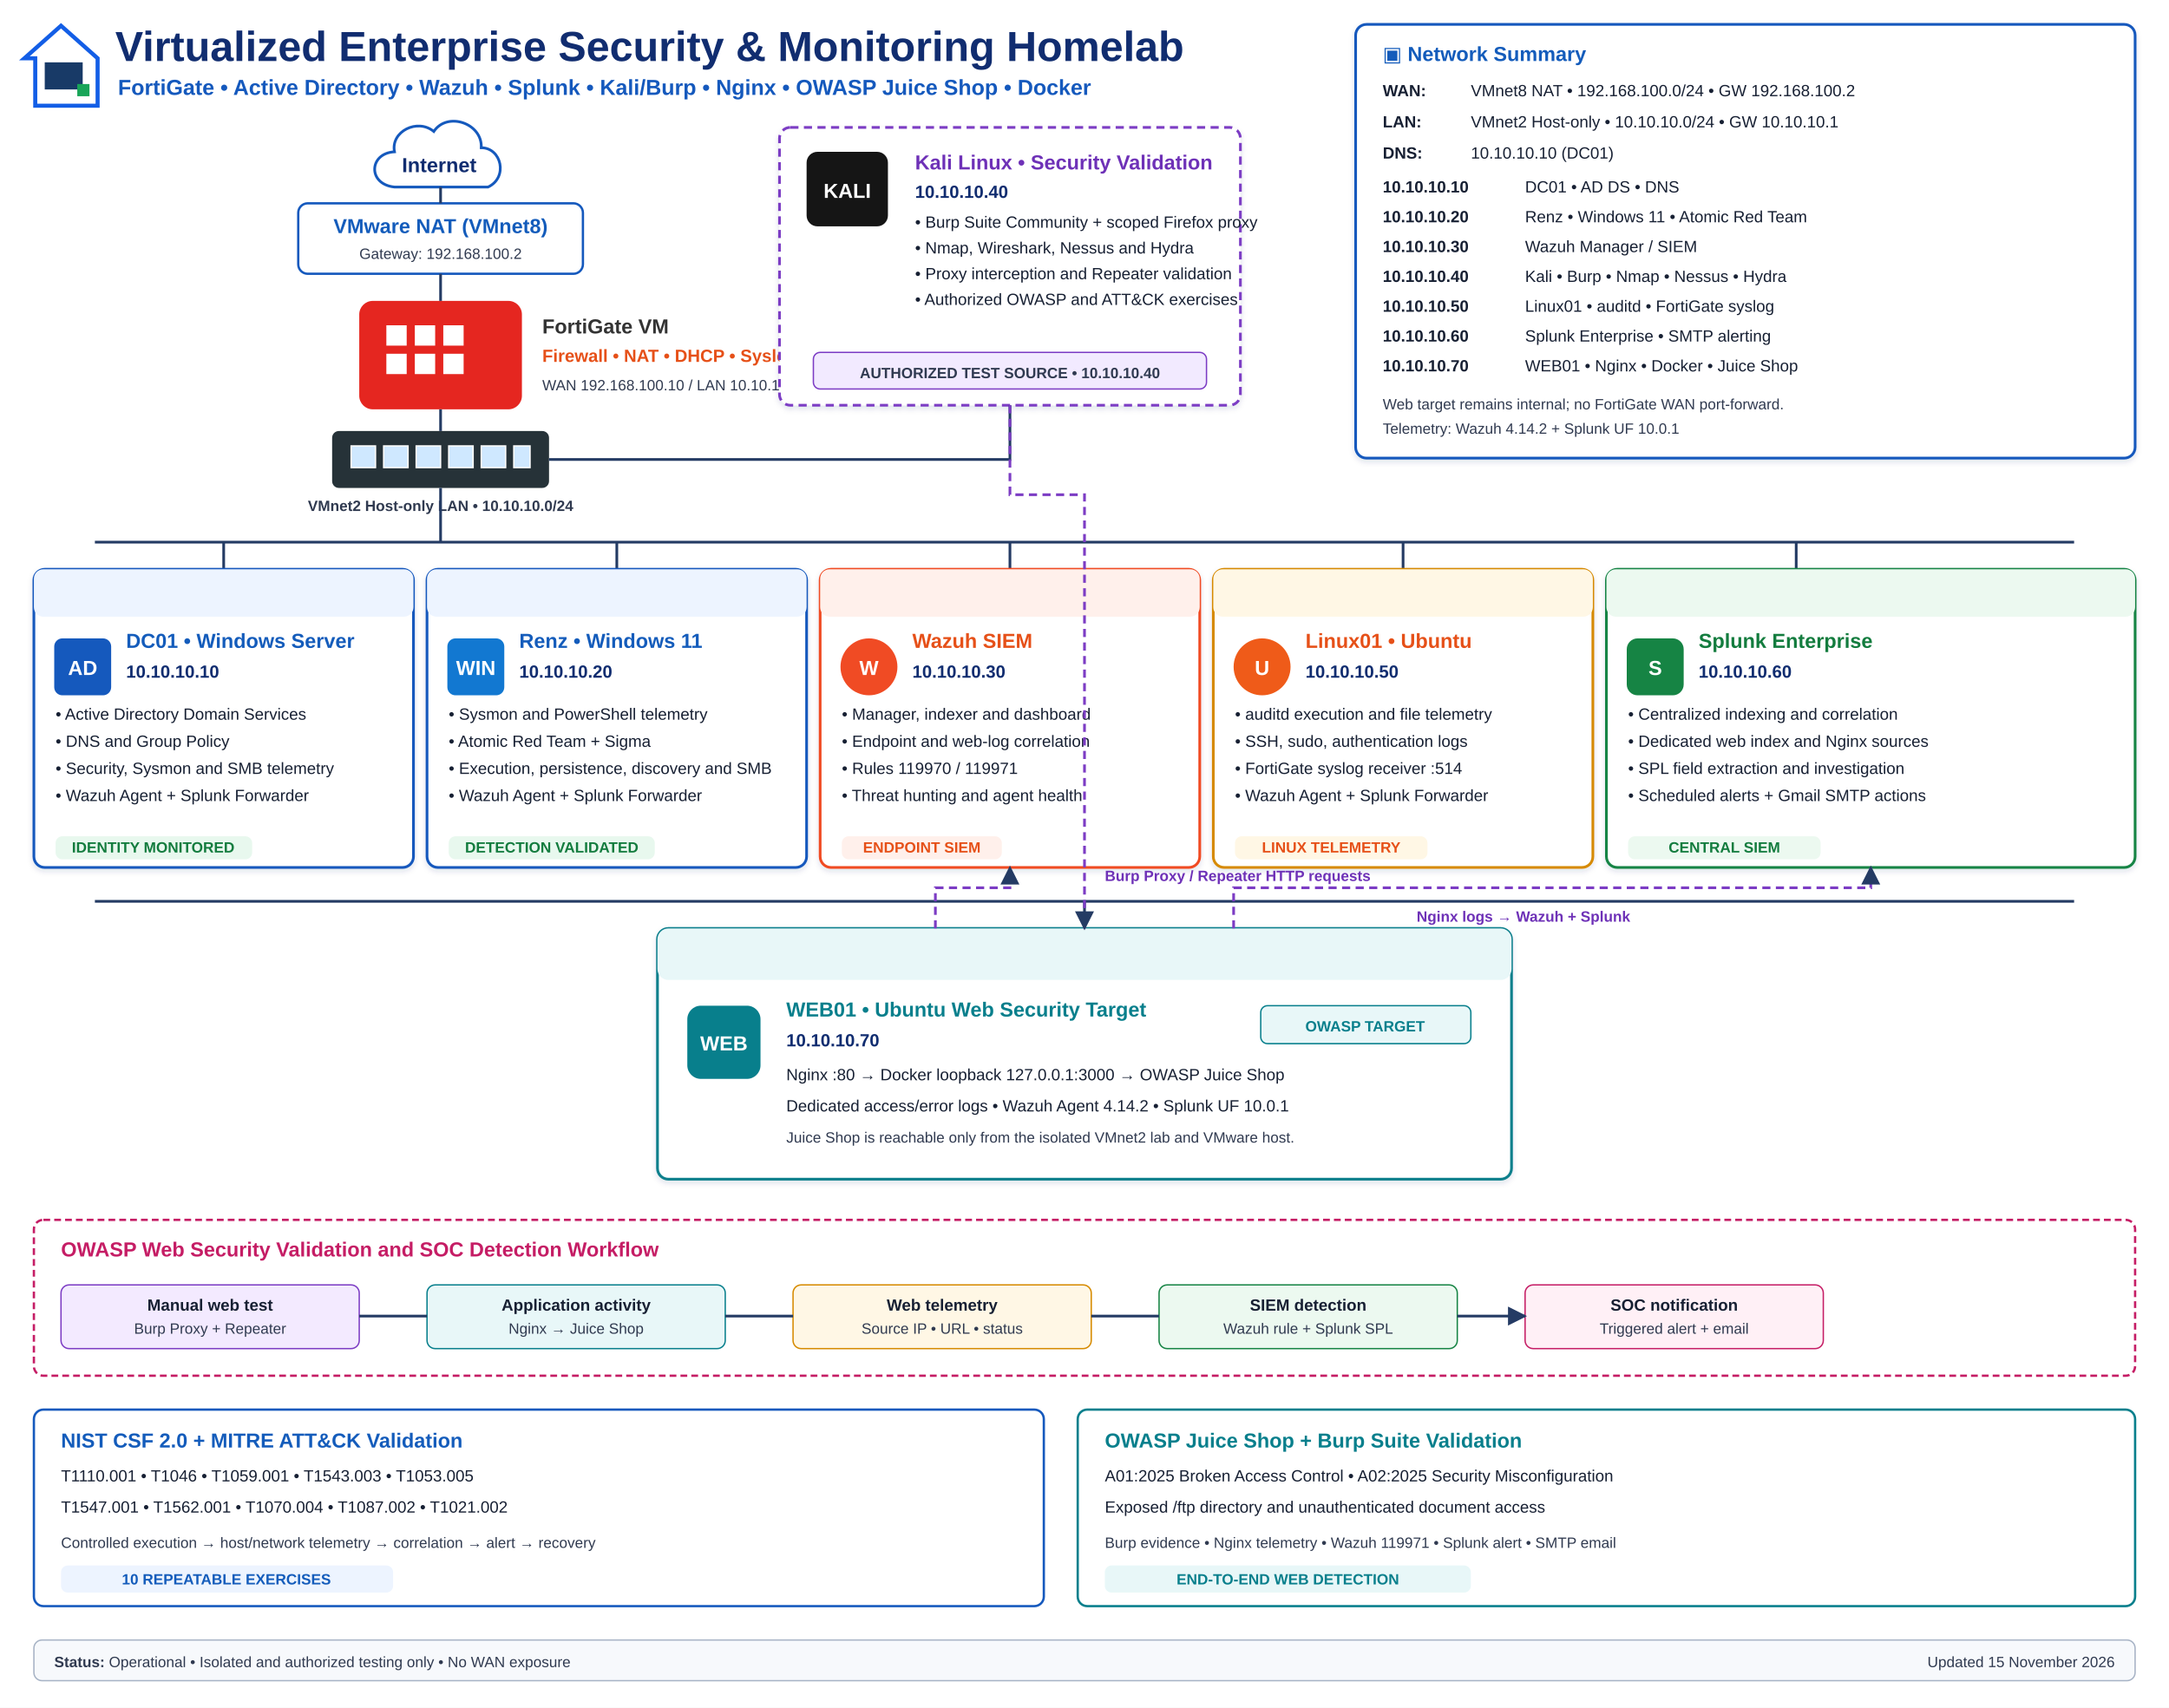
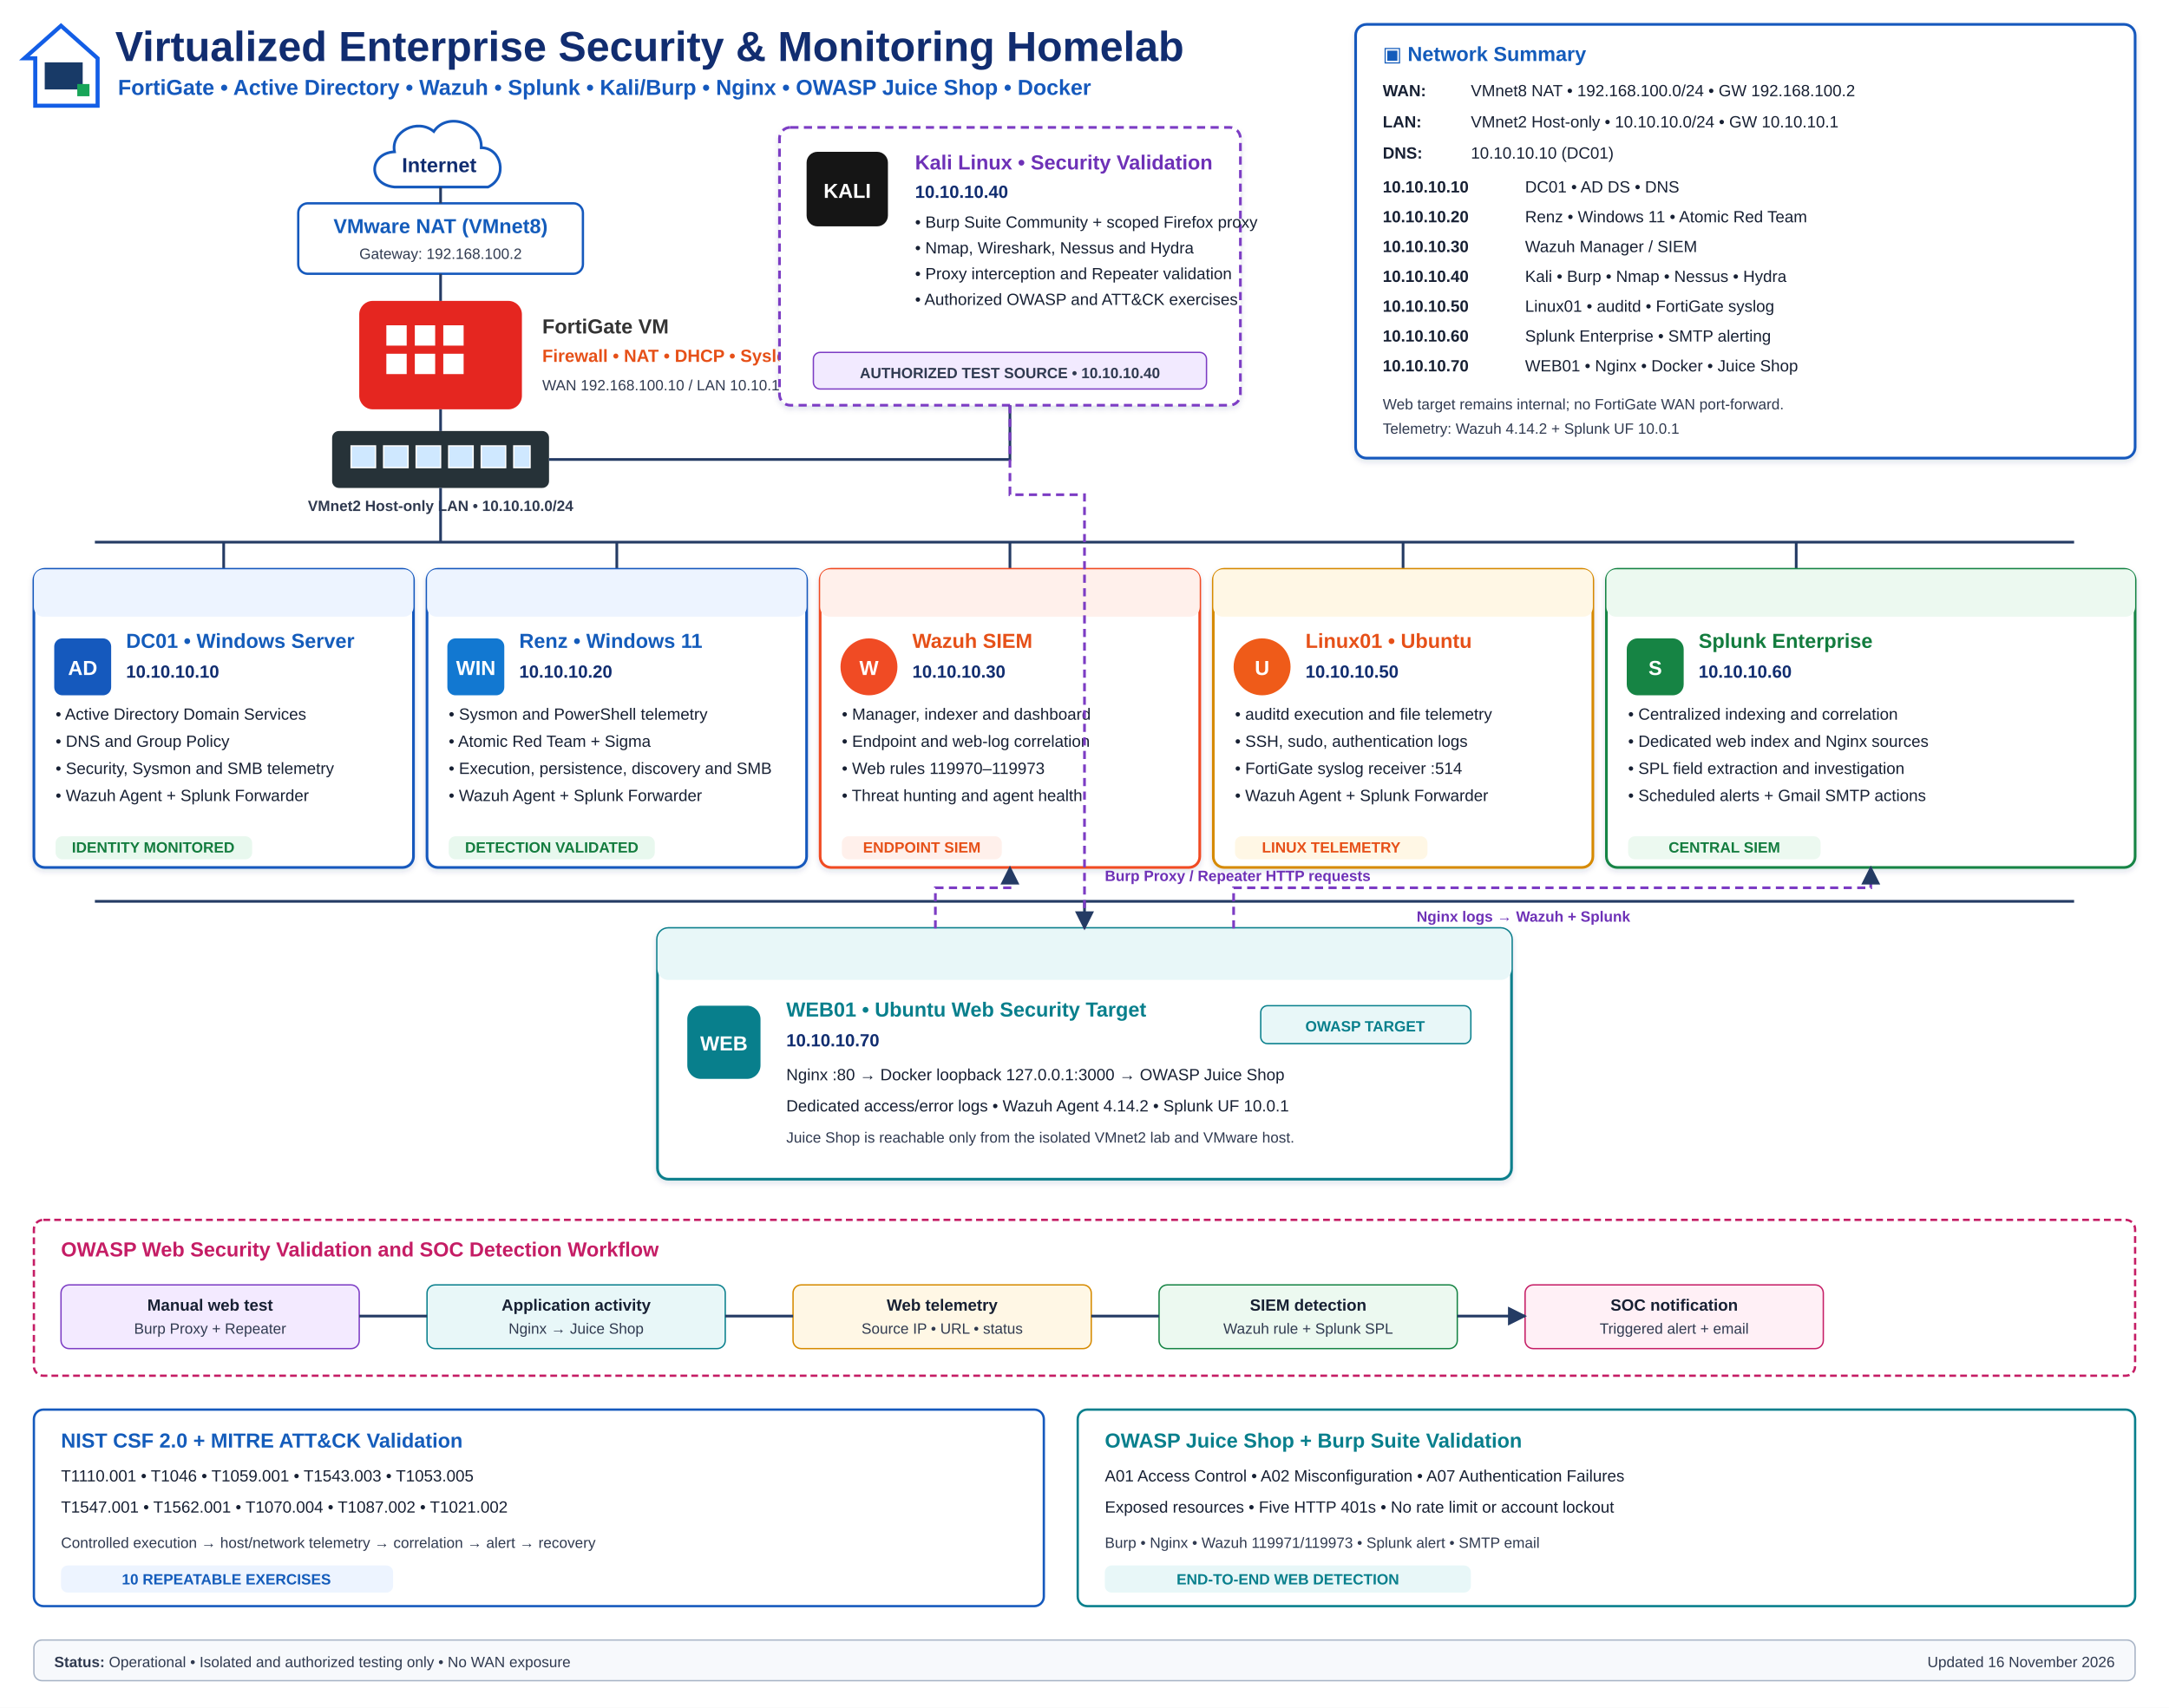
<svg xmlns="http://www.w3.org/2000/svg" width="1600" height="1260" viewBox="0 0 1600 1260">
  <defs>
    <marker id="arrow" viewBox="0 0 10 10" refX="9" refY="5" markerWidth="7" markerHeight="7" orient="auto">
      <path d="M0 0L10 5L0 10Z" fill="#243b64" />
    </marker>
    <filter id="soft" x="-10%" y="-10%" width="120%" height="120%">
      <feDropShadow dx="0" dy="2" stdDeviation="2" flood-color="#1e3a5f" flood-opacity=".13" />
    </filter>
    <style>
      .title{font:700 31px Arial,sans-serif;fill:#112d70}.subtitle{font:700 16px Arial,sans-serif;fill:#1559bd}
      .h{font:700 15px Arial,sans-serif}.ip{font:700 13px Arial,sans-serif}.t{font:400 12px Arial,sans-serif;fill:#172033}.s{font:400 11px Arial,sans-serif;fill:#303a50}
      .card{fill:#fff;stroke-width:2;rx:8;filter:url(#soft)}.section{fill:#fff;stroke-width:1.7;rx:7}
      .line{fill:none;stroke:#243b64;stroke-width:2}.arrow{fill:none;stroke:#243b64;stroke-width:2;marker-end:url(#arrow)}
      .dash{fill:none;stroke:#7c3cc4;stroke-width:2;stroke-dasharray:6 4;marker-end:url(#arrow)}
      .green{fill:#137c3e}.blue{fill:#145cbb}.purple{fill:#6e31b7}.orange{fill:#e65018}.pink{fill:#c51d65}.navy{fill:#112d70}.teal{fill:#087f8c}
      .badge{rx:5}.white{fill:#fff}.bold{font-weight:700}
    </style>
  </defs>
  <rect width="1600" height="1260" fill="#fff" />
  <g transform="translate(18 15)">
    <path d="M0 28L27 4l27 24v35H8V28Z" fill="none" stroke="#135ee6" stroke-width="3" />
    <rect x="15" y="31" width="28" height="20" fill="#183a67" />
    <rect x="39" y="47" width="9" height="9" fill="#18a558" />
  </g>
  <text x="85" y="45" class="title">Virtualized Enterprise Security &amp; Monitoring Homelab</text>
  <text x="87" y="70" class="subtitle">FortiGate • Active Directory • Wazuh • Splunk • Kali/Burp • Nginx • OWASP Juice Shop • Docker</text>
  <g transform="translate(245 88)">
    <path d="M46 24c-3-15 17-25 29-15 10-15 36-6 35 12 15 0 20 22 5 29H46c-20-2-19-25 0-26Z" fill="#fff" stroke="#1559bd" stroke-width="2" />
    <text x="79" y="39" text-anchor="middle" class="h navy">Internet</text>
  </g>
  <rect x="220" y="150" width="210" height="52" class="section" stroke="#1559bd" />
  <text x="325" y="172" text-anchor="middle" class="h blue">VMware NAT (VMnet8)</text>
  <text x="325" y="191" text-anchor="middle" class="s">Gateway: 192.168.100.2</text>
  <path d="M325 138V150" class="line" />
  <rect x="265" y="222" width="120" height="80" rx="10" fill="#e52620" />
  <g fill="#fff">
    <rect x="285" y="240" width="15" height="15" />
    <rect x="306" y="240" width="15" height="15" />
    <rect x="327" y="240" width="15" height="15" />
    <rect x="285" y="261" width="15" height="15" />
    <rect x="306" y="261" width="15" height="15" />
    <rect x="327" y="261" width="15" height="15" />
  </g>
  <text x="400" y="246" class="h" fill="#333">FortiGate VM</text>
  <text x="400" y="267" class="ip orange">Firewall • NAT • DHCP • Syslog</text>
  <text x="400" y="288" class="s">WAN 192.168.100.10 / LAN 10.10.10.1</text>
  <path d="M325 202V222" class="line" />
  <g transform="translate(245 318)">
    <rect width="160" height="42" rx="5" fill="#263238" />
    <g fill="#cfe8ff" stroke="#fff">
      <rect x="14" y="11" width="18" height="16" />
      <rect x="38" y="11" width="18" height="16" />
      <rect x="62" y="11" width="18" height="16" />
      <rect x="86" y="11" width="18" height="16" />
      <rect x="110" y="11" width="18" height="16" />
      <rect x="134" y="11" width="12" height="16" />
    </g>
  </g>
  <text x="325" y="377" text-anchor="middle" class="s bold">VMnet2 Host-only LAN • 10.10.10.0/24</text>
  <path d="M325 302V318" class="line" />
  <rect x="575" y="94" width="340" height="205" class="card" stroke="#7c3cc4" stroke-dasharray="6 4" />
  <rect x="595" y="112" width="60" height="55" rx="8" fill="#151515" />
  <text x="625" y="146" text-anchor="middle" class="h white">KALI</text>
  <text x="675" y="125" class="h purple">Kali Linux • Security Validation</text>
  <text x="675" y="146" class="ip navy">10.10.10.40</text>
  <text x="675" y="168" class="t">• Burp Suite Community + scoped Firefox proxy</text>
  <text x="675" y="187" class="t">• Nmap, Wireshark, Nessus and Hydra</text>
  <text x="675" y="206" class="t">• Proxy interception and Repeater validation</text>
  <text x="675" y="225" class="t">• Authorized OWASP and ATT&amp;CK exercises</text>
  <rect x="600" y="260" width="290" height="27" class="badge" fill="#f2eaff" stroke="#7c3cc4" />
  <text x="745" y="279" text-anchor="middle" class="s bold">AUTHORIZED TEST SOURCE • 10.10.10.40</text>
  <path d="M405 339H745V299" class="line" />
  <rect x="1000" y="18" width="575" height="320" class="card" stroke="#1559bd" />
  <text x="1020" y="45" class="h blue">▣  Network Summary</text>
  <text x="1020" y="71" class="t bold">WAN:</text>
  <text x="1085" y="71" class="t">VMnet8 NAT • 192.168.100.0/24 • GW 192.168.100.2</text>
  <text x="1020" y="94" class="t bold">LAN:</text>
  <text x="1085" y="94" class="t">VMnet2 Host-only • 10.10.10.0/24 • GW 10.10.10.1</text>
  <text x="1020" y="117" class="t bold">DNS:</text>
  <text x="1085" y="117" class="t">10.10.10.10 (DC01)</text>
  <text x="1020" y="142" class="t bold">10.10.10.10</text>
  <text x="1125" y="142" class="t">DC01 • AD DS • DNS</text>
  <text x="1020" y="164" class="t bold">10.10.10.20</text>
  <text x="1125" y="164" class="t">Renz • Windows 11 • Atomic Red Team</text>
  <text x="1020" y="186" class="t bold">10.10.10.30</text>
  <text x="1125" y="186" class="t">Wazuh Manager / SIEM</text>
  <text x="1020" y="208" class="t bold">10.10.10.40</text>
  <text x="1125" y="208" class="t">Kali • Burp • Nmap • Nessus • Hydra</text>
  <text x="1020" y="230" class="t bold">10.10.10.50</text>
  <text x="1125" y="230" class="t">Linux01 • auditd • FortiGate syslog</text>
  <text x="1020" y="252" class="t bold">10.10.10.60</text>
  <text x="1125" y="252" class="t">Splunk Enterprise • SMTP alerting</text>
  <text x="1020" y="274" class="t bold">10.10.10.70</text>
  <text x="1125" y="274" class="t">WEB01 • Nginx • Docker • Juice Shop</text>
  <text x="1020" y="302" class="s">Web target remains internal; no FortiGate WAN port-forward.</text>
  <text x="1020" y="320" class="s">Telemetry: Wazuh 4.14.2 + Splunk UF 10.0.1</text>
  <path d="M70 400H1530" class="line" />
  <path d="M325 360V400" class="line" />
  <path d="M165 400V420M455 400V420M745 400V420M1035 400V420M1325 400V420" class="line" />
  <g transform="translate(25 420)">
    <rect width="280" height="220" class="card" stroke="#1559bd" />
    <rect width="280" height="35" rx="7" fill="#edf4ff" />
    <rect x="15" y="51" width="42" height="42" rx="6" fill="#1559bd" />
    <text x="36" y="78" text-anchor="middle" class="h white">AD</text>
    <text x="68" y="58" class="h blue">DC01 • Windows Server</text>
    <text x="68" y="80" class="ip navy">10.10.10.10</text>
    <text x="16" y="111" class="t">• Active Directory Domain Services</text>
    <text x="16" y="131" class="t">• DNS and Group Policy</text>
    <text x="16" y="151" class="t">• Security, Sysmon and SMB telemetry</text>
    <text x="16" y="171" class="t">• Wazuh Agent + Splunk Forwarder</text>
    <rect x="16" y="197" width="145" height="17" class="badge" fill="#e8f8ee" />
    <text x="88" y="209" text-anchor="middle" class="s bold green">IDENTITY MONITORED</text>
  </g>
  <g transform="translate(315 420)">
    <rect width="280" height="220" class="card" stroke="#1559bd" />
    <rect width="280" height="35" rx="7" fill="#edf4ff" />
    <rect x="15" y="51" width="42" height="42" rx="6" fill="#1278d1" />
    <text x="36" y="78" text-anchor="middle" class="h white">WIN</text>
    <text x="68" y="58" class="h blue">Renz • Windows 11</text>
    <text x="68" y="80" class="ip navy">10.10.10.20</text>
    <text x="16" y="111" class="t">• Sysmon and PowerShell telemetry</text>
    <text x="16" y="131" class="t">• Atomic Red Team + Sigma</text>
    <text x="16" y="151" class="t">• Execution, persistence, discovery and SMB</text>
    <text x="16" y="171" class="t">• Wazuh Agent + Splunk Forwarder</text>
    <rect x="16" y="197" width="152" height="17" class="badge" fill="#e8f8ee" />
    <text x="92" y="209" text-anchor="middle" class="s bold green">DETECTION VALIDATED</text>
  </g>
  <g transform="translate(605 420)">
    <rect width="280" height="220" class="card" stroke="#f04b24" />
    <rect width="280" height="35" rx="7" fill="#fff0eb" />
    <rect x="15" y="51" width="42" height="42" rx="21" fill="#f04b24" />
    <text x="36" y="78" text-anchor="middle" class="h white">W</text>
    <text x="68" y="58" class="h orange">Wazuh SIEM</text>
    <text x="68" y="80" class="ip navy">10.10.10.30</text>
    <text x="16" y="111" class="t">• Manager, indexer and dashboard</text>
    <text x="16" y="131" class="t">• Endpoint and web-log correlation</text>
-     <text x="16" y="151" class="t">• Rules 119970 / 119971</text>
+     <text x="16" y="151" class="t">• Web rules 119970–119973</text>
    <text x="16" y="171" class="t">• Threat hunting and agent health</text>
    <rect x="16" y="197" width="118" height="17" class="badge" fill="#fff0eb" />
    <text x="75" y="209" text-anchor="middle" class="s bold orange">ENDPOINT SIEM</text>
  </g>
  <g transform="translate(895 420)">
    <rect width="280" height="220" class="card" stroke="#d68a00" />
    <rect width="280" height="35" rx="7" fill="#fff7e5" />
    <rect x="15" y="51" width="42" height="42" rx="21" fill="#ef5b19" />
    <text x="36" y="78" text-anchor="middle" class="h white">U</text>
    <text x="68" y="58" class="h orange">Linux01 • Ubuntu</text>
    <text x="68" y="80" class="ip navy">10.10.10.50</text>
    <text x="16" y="111" class="t">• auditd execution and file telemetry</text>
    <text x="16" y="131" class="t">• SSH, sudo, authentication logs</text>
    <text x="16" y="151" class="t">• FortiGate syslog receiver :514</text>
    <text x="16" y="171" class="t">• Wazuh Agent + Splunk Forwarder</text>
    <rect x="16" y="197" width="142" height="17" class="badge" fill="#fff7e5" />
    <text x="87" y="209" text-anchor="middle" class="s bold orange">LINUX TELEMETRY</text>
  </g>
  <g transform="translate(1185 420)">
    <rect width="390" height="220" class="card" stroke="#168444" />
    <rect width="390" height="35" rx="7" fill="#ecf9f0" />
    <rect x="15" y="51" width="42" height="42" rx="8" fill="#168444" />
    <text x="36" y="78" text-anchor="middle" class="h white">S</text>
    <text x="68" y="58" class="h green">Splunk Enterprise</text>
    <text x="68" y="80" class="ip navy">10.10.10.60</text>
    <text x="16" y="111" class="t">• Centralized indexing and correlation</text>
    <text x="16" y="131" class="t">• Dedicated web index and Nginx sources</text>
    <text x="16" y="151" class="t">• SPL field extraction and investigation</text>
    <text x="16" y="171" class="t">• Scheduled alerts + Gmail SMTP actions</text>
    <rect x="16" y="197" width="142" height="17" class="badge" fill="#ecf9f0" />
    <text x="87" y="209" text-anchor="middle" class="s bold green">CENTRAL SIEM</text>
  </g>
  <path d="M70 665H1530" class="line" />
  <path d="M800 665V685" class="line" />
  <rect x="485" y="685" width="630" height="185" class="card" stroke="#087f8c" />
  <rect x="485" y="685" width="630" height="38" rx="8" fill="#e8f7f8" />
  <rect x="507" y="742" width="54" height="54" rx="10" fill="#087f8c" />
  <text x="534" y="775" text-anchor="middle" class="h white">WEB</text>
  <text x="580" y="750" class="h teal">WEB01 • Ubuntu Web Security Target</text>
  <text x="580" y="772" class="ip navy">10.10.10.70</text>
  <text x="580" y="797" class="t">Nginx :80 → Docker loopback 127.0.0.1:3000 → OWASP Juice Shop</text>
  <text x="580" y="820" class="t">Dedicated access/error logs • Wazuh Agent 4.14.2 • Splunk UF 10.0.1</text>
  <text x="580" y="843" class="s">Juice Shop is reachable only from the isolated VMnet2 lab and VMware host.</text>
  <rect x="930" y="742" width="155" height="28" class="badge" fill="#e8f7f8" stroke="#087f8c" />
  <text x="1007" y="761" text-anchor="middle" class="s bold teal">OWASP TARGET</text>
  <path d="M745 299V365H800V685" class="dash" />
  <text x="815" y="650" class="s bold purple">Burp Proxy / Repeater HTTP requests</text>
  <path d="M690 685V655H745V640" class="dash" />
  <path d="M910 685V655H1380V640" class="dash" />
  <text x="1045" y="680" class="s bold purple">Nginx logs → Wazuh + Splunk</text>
  <rect x="25" y="900" width="1550" height="115" class="section" stroke="#c51d65" stroke-dasharray="5 3" />
  <text x="45" y="927" class="h pink">OWASP Web Security Validation and SOC Detection Workflow</text>
  <g transform="translate(45 948)">
    <rect width="220" height="47" rx="6" fill="#f3eaff" stroke="#7c3cc4" />
    <text x="110" y="19" text-anchor="middle" class="t bold">Manual web test</text>
    <text x="110" y="36" text-anchor="middle" class="s">Burp Proxy + Repeater</text>
  </g>
  <g transform="translate(315 948)">
    <rect width="220" height="47" rx="6" fill="#e8f7f8" stroke="#087f8c" />
    <text x="110" y="19" text-anchor="middle" class="t bold">Application activity</text>
    <text x="110" y="36" text-anchor="middle" class="s">Nginx → Juice Shop</text>
  </g>
  <g transform="translate(585 948)">
    <rect width="220" height="47" rx="6" fill="#fff7e5" stroke="#d68a00" />
    <text x="110" y="19" text-anchor="middle" class="t bold">Web telemetry</text>
    <text x="110" y="36" text-anchor="middle" class="s">Source IP • URL • status</text>
  </g>
  <g transform="translate(855 948)">
    <rect width="220" height="47" rx="6" fill="#ecf9f0" stroke="#168444" />
    <text x="110" y="19" text-anchor="middle" class="t bold">SIEM detection</text>
    <text x="110" y="36" text-anchor="middle" class="s">Wazuh rule + Splunk SPL</text>
  </g>
  <g transform="translate(1125 948)">
    <rect width="220" height="47" rx="6" fill="#fff0f6" stroke="#c51d65" />
    <text x="110" y="19" text-anchor="middle" class="t bold">SOC notification</text>
    <text x="110" y="36" text-anchor="middle" class="s">Triggered alert + email</text>
  </g>
  <path d="M265 971H315M535 971H585M805 971H855M1075 971H1125" class="arrow" />
  <rect x="25" y="1040" width="745" height="145" class="section" stroke="#1559bd" />
  <text x="45" y="1068" class="h blue">NIST CSF 2.0 + MITRE ATT&amp;CK Validation</text>
  <text x="45" y="1093" class="t">T1110.001 • T1046 • T1059.001 • T1543.003 • T1053.005</text>
  <text x="45" y="1116" class="t">T1547.001 • T1562.001 • T1070.004 • T1087.002 • T1021.002</text>
  <text x="45" y="1142" class="s">Controlled execution → host/network telemetry → correlation → alert → recovery</text>
  <rect x="45" y="1155" width="245" height="20" class="badge" fill="#edf4ff" />
  <text x="167" y="1169" text-anchor="middle" class="s bold blue">10 REPEATABLE EXERCISES</text>
  <rect x="795" y="1040" width="780" height="145" class="section" stroke="#087f8c" />
  <text x="815" y="1068" class="h teal">OWASP Juice Shop + Burp Suite Validation</text>
-   <text x="815" y="1093" class="t">A01:2025 Broken Access Control • A02:2025 Security Misconfiguration</text>
-   <text x="815" y="1116" class="t">Exposed /ftp directory and unauthenticated document access</text>
-   <text x="815" y="1142" class="s">Burp evidence • Nginx telemetry • Wazuh 119971 • Splunk alert • SMTP email</text>
+   <text x="815" y="1093" class="t">A01 Access Control • A02 Misconfiguration • A07 Authentication Failures</text>
+   <text x="815" y="1116" class="t">Exposed resources • Five HTTP 401s • No rate limit or account lockout</text>
+   <text x="815" y="1142" class="s">Burp • Nginx • Wazuh 119971/119973 • Splunk alert • SMTP email</text>
  <rect x="815" y="1155" width="270" height="20" class="badge" fill="#e8f7f8" />
  <text x="950" y="1169" text-anchor="middle" class="s bold teal">END-TO-END WEB DETECTION</text>
  <rect x="25" y="1210" width="1550" height="30" rx="6" fill="#f7f9fc" stroke="#a7b3c5" />
  <text x="40" y="1230" class="s">
    <tspan class="bold">Status:</tspan> Operational • Isolated and authorized testing only • No WAN exposure</text>
-   <text x="1560" y="1230" text-anchor="end" class="s">Updated 15 November 2026</text>
+   <text x="1560" y="1230" text-anchor="end" class="s">Updated 16 November 2026</text>
</svg>
